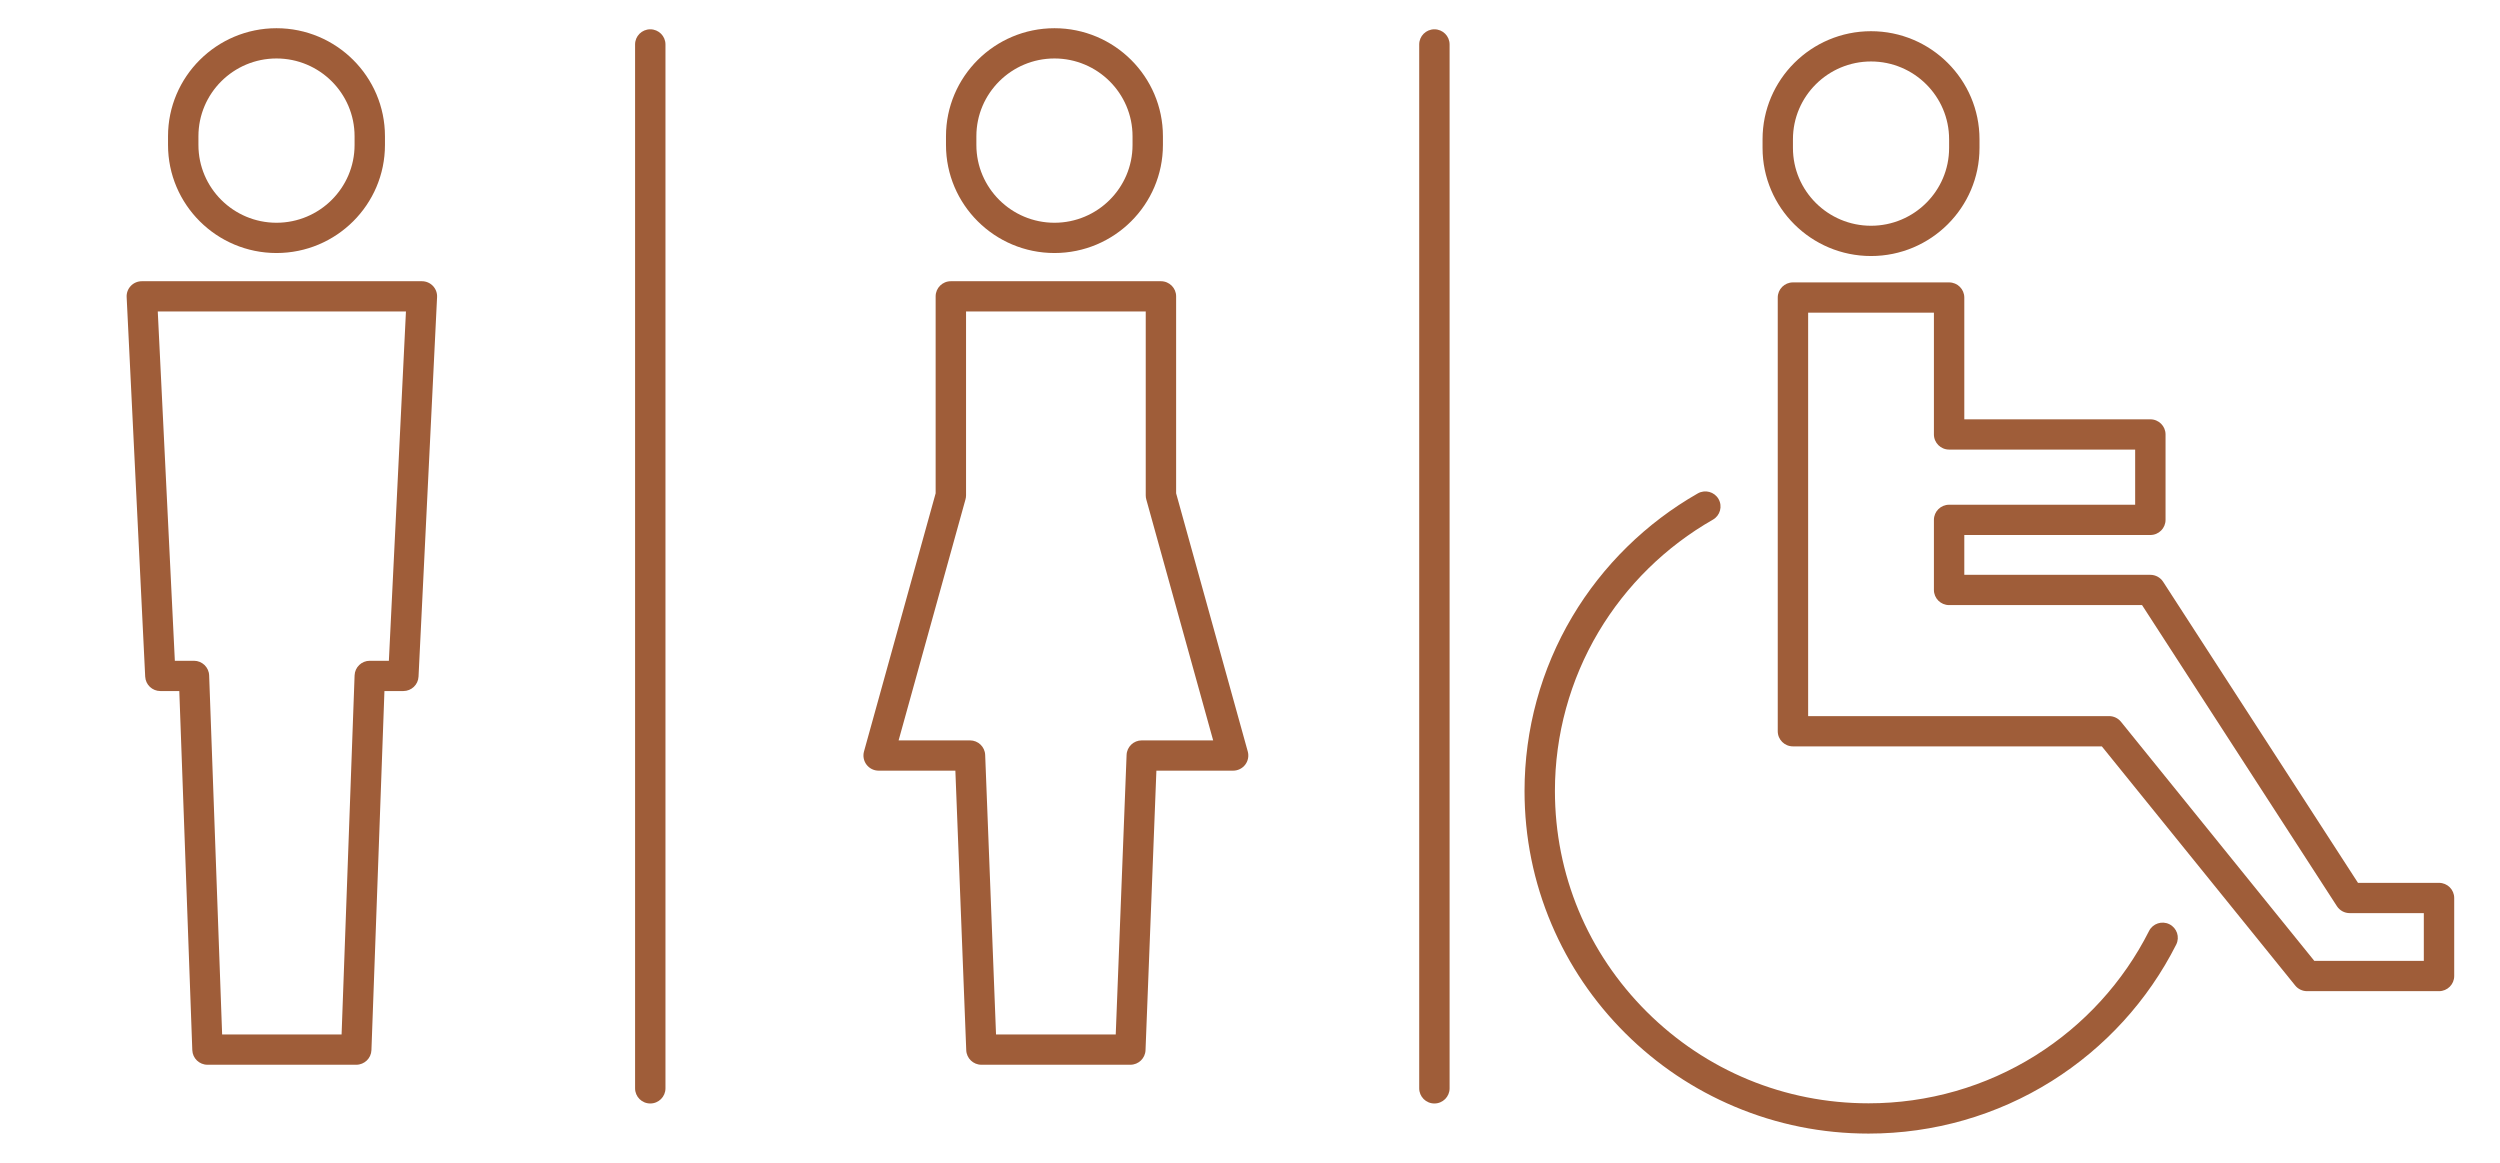
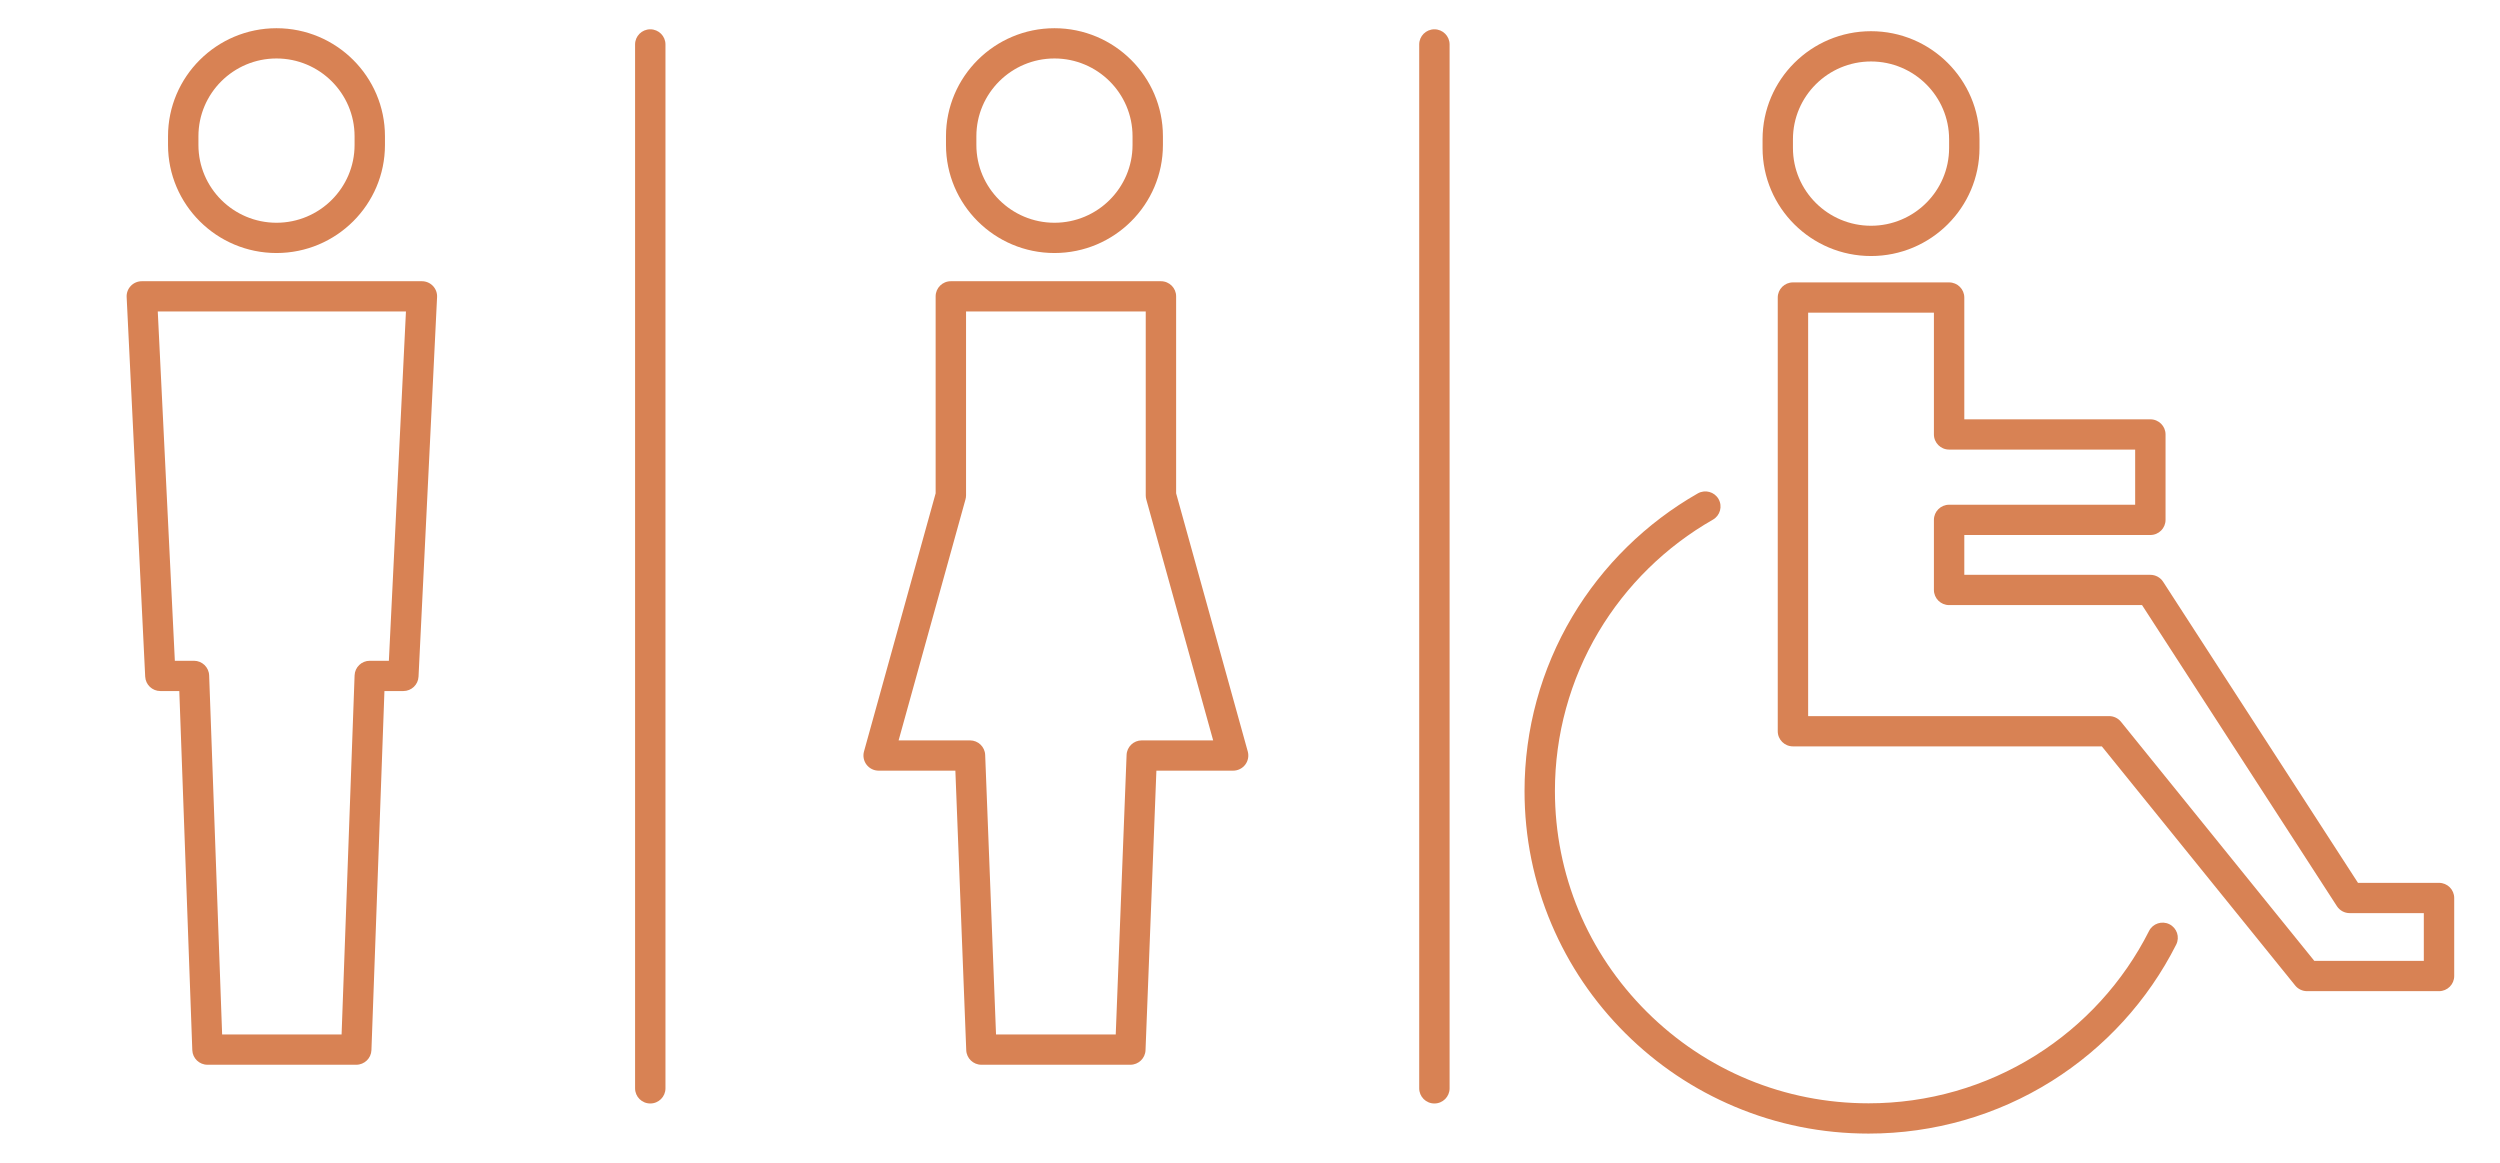
<svg xmlns="http://www.w3.org/2000/svg" width="129" height="60" viewBox="0 0 129 60" fill="none">
-   <path d="M125.853 45.555H121.672L111.617 30.019C111.473 29.796 111.224 29.661 110.958 29.661H101.358V27.606H110.958C111.391 27.606 111.742 27.257 111.742 26.825V22.417C111.742 21.986 111.391 21.637 110.958 21.637H101.358V15.353C101.358 14.922 101.007 14.572 100.574 14.572H92.516C92.083 14.572 91.732 14.922 91.732 15.353V37.732C91.732 38.164 92.083 38.513 92.516 38.513H108.455L118.433 50.853C118.582 51.037 118.807 51.144 119.044 51.144H125.853C126.286 51.144 126.637 50.794 126.637 50.363V46.336C126.637 45.905 126.286 45.555 125.853 45.555ZM125.069 49.582H119.419L109.441 37.242C109.292 37.059 109.067 36.951 108.83 36.951H93.3V16.134H99.79V22.417C99.79 22.849 100.141 23.198 100.574 23.198H110.174V26.044H100.574C100.141 26.044 99.79 26.394 99.79 26.825V30.442C99.79 30.873 100.141 31.223 100.574 31.223H110.53L120.585 46.759C120.73 46.983 120.978 47.117 121.245 47.117H125.069V49.582Z" fill="#9F5D39" />
-   <path d="M111.943 47.691C111.556 47.498 111.085 47.653 110.891 48.038C109.563 50.67 107.537 52.891 105.03 54.463C102.455 56.077 99.478 56.931 96.419 56.931C92.096 56.931 88.031 55.254 84.975 52.21C81.918 49.165 80.234 45.117 80.234 40.812C80.234 37.92 81.012 35.084 82.483 32.61C83.912 30.207 85.953 28.203 88.385 26.815C88.761 26.601 88.891 26.124 88.676 25.749C88.461 25.375 87.982 25.246 87.606 25.46C84.939 26.982 82.7 29.179 81.133 31.814C79.519 34.529 78.666 37.64 78.666 40.812C78.666 43.198 79.135 45.514 80.061 47.694C80.956 49.8 82.236 51.691 83.866 53.314C85.496 54.938 87.394 56.212 89.509 57.103C91.698 58.025 94.023 58.493 96.419 58.493C99.774 58.493 103.04 57.556 105.866 55.785C108.614 54.061 110.836 51.625 112.292 48.74C112.486 48.354 112.33 47.885 111.943 47.691Z" fill="#9F5D39" />
-   <path d="M96.545 13.211C93.459 13.211 90.948 10.71 90.948 7.637V7.185C90.948 4.111 93.459 1.61 96.545 1.61C99.631 1.61 102.142 4.111 102.142 7.185V7.637C102.142 10.71 99.631 13.211 96.545 13.211ZM96.545 3.172C94.323 3.172 92.516 4.972 92.516 7.185V7.637C92.516 9.849 94.323 11.649 96.545 11.649C98.766 11.649 100.574 9.849 100.574 7.637V7.185C100.574 4.972 98.766 3.172 96.545 3.172Z" fill="#9F5D39" />
-   <path d="M14.267 13.056C17.354 13.056 19.864 10.556 19.864 7.482V7.03C19.864 3.956 17.354 1.456 14.267 1.456C11.181 1.456 8.67 3.956 8.67 7.03V7.482C8.67 10.556 11.181 13.056 14.267 13.056ZM10.239 7.03C10.239 4.817 12.046 3.017 14.267 3.017C16.489 3.017 18.296 4.817 18.296 7.03V7.482C18.296 9.694 16.489 11.494 14.267 11.494C12.046 11.494 10.239 9.694 10.239 7.482V7.03Z" fill="#9F5D39" />
-   <path d="M22.338 14.753C22.19 14.598 21.985 14.511 21.77 14.511H7.318C7.103 14.511 6.898 14.598 6.75 14.753C6.602 14.908 6.524 15.116 6.535 15.329L7.492 34.915C7.513 35.331 7.857 35.658 8.276 35.658H9.252L9.923 54.188C9.938 54.608 10.284 54.941 10.706 54.941H18.382C18.804 54.941 19.151 54.608 19.166 54.188L19.837 35.658H20.813C21.231 35.658 21.576 35.331 21.596 34.915L22.553 15.329C22.564 15.116 22.486 14.908 22.338 14.753ZM20.066 34.096H19.08C18.658 34.096 18.312 34.429 18.297 34.849L17.626 53.379H11.462L10.792 34.849C10.776 34.429 10.43 34.096 10.008 34.096H9.022L8.141 16.072H20.947L20.066 34.096Z" fill="#9F5D39" />
-   <path d="M54.41 13.056C57.497 13.056 60.007 10.556 60.007 7.482V7.03C60.007 3.956 57.496 1.456 54.41 1.456C51.324 1.456 48.813 3.956 48.813 7.03V7.482C48.813 10.556 51.324 13.056 54.41 13.056ZM50.381 7.03C50.381 4.817 52.189 3.017 54.41 3.017C56.632 3.017 58.439 4.817 58.439 7.03V7.482C58.439 9.694 56.632 11.494 54.41 11.494C52.189 11.494 50.381 9.694 50.381 7.482V7.03Z" fill="#9F5D39" />
-   <path d="M64.385 38.777L60.688 25.455V15.291C60.688 14.86 60.337 14.511 59.904 14.511H49.063C48.63 14.511 48.279 14.86 48.279 15.291V25.455L44.582 38.777C44.517 39.012 44.566 39.264 44.714 39.458C44.862 39.652 45.093 39.766 45.338 39.766H49.297L49.858 54.19C49.874 54.609 50.22 54.941 50.641 54.941H58.326C58.747 54.941 59.093 54.609 59.109 54.19L59.67 39.766H63.629C63.874 39.766 64.105 39.652 64.253 39.458C64.401 39.264 64.45 39.012 64.385 38.777ZM58.915 38.204C58.494 38.204 58.148 38.536 58.132 38.955L57.572 53.379H51.395L50.835 38.955C50.819 38.536 50.473 38.204 50.052 38.204H46.368L49.819 25.769C49.838 25.701 49.848 25.631 49.848 25.561V16.072H59.12V25.561C59.12 25.631 59.129 25.701 59.148 25.769L62.599 38.204H58.915Z" fill="#9F5D39" />
-   <path d="M74.015 56.94C73.582 56.94 73.231 56.591 73.231 56.159V2.293C73.231 1.862 73.582 1.512 74.015 1.512C74.448 1.512 74.799 1.862 74.799 2.293V56.159C74.799 56.591 74.448 56.94 74.015 56.94Z" fill="#9F5D39" />
-   <path d="M33.554 56.94C33.121 56.94 32.77 56.591 32.77 56.159V2.293C32.77 1.862 33.121 1.512 33.554 1.512C33.987 1.512 34.338 1.862 34.338 2.293V56.159C34.338 56.591 33.987 56.94 33.554 56.94Z" fill="#9F5D39" />
+   <path d="M125.853 45.555H121.672L111.617 30.019C111.473 29.796 111.224 29.661 110.958 29.661H101.358V27.606H110.958C111.391 27.606 111.742 27.257 111.742 26.825V22.417C111.742 21.986 111.391 21.637 110.958 21.637H101.358V15.353C101.358 14.922 101.007 14.572 100.574 14.572H92.516C92.083 14.572 91.732 14.922 91.732 15.353V37.732C91.732 38.164 92.083 38.513 92.516 38.513H108.455L118.433 50.853C118.582 51.037 118.807 51.144 119.044 51.144H125.853C126.286 51.144 126.637 50.794 126.637 50.363V46.336C126.637 45.905 126.286 45.555 125.853 45.555ZM125.069 49.582H119.419L109.441 37.242C109.292 37.059 109.067 36.951 108.83 36.951H93.3V16.134H99.79V22.417C99.79 22.849 100.141 23.198 100.574 23.198H110.174V26.044H100.574C100.141 26.044 99.79 26.394 99.79 26.825V30.442C99.79 30.873 100.141 31.223 100.574 31.223H110.53L120.585 46.759C120.73 46.983 120.978 47.117 121.245 47.117H125.069V49.582Z" fill="#d88254" />
+   <path d="M111.943 47.691C111.556 47.498 111.085 47.653 110.891 48.038C109.563 50.67 107.537 52.891 105.03 54.463C102.455 56.077 99.478 56.931 96.419 56.931C92.096 56.931 88.031 55.254 84.975 52.21C81.918 49.165 80.234 45.117 80.234 40.812C80.234 37.92 81.012 35.084 82.483 32.61C83.912 30.207 85.953 28.203 88.385 26.815C88.761 26.601 88.891 26.124 88.676 25.749C88.461 25.375 87.982 25.246 87.606 25.46C84.939 26.982 82.7 29.179 81.133 31.814C79.519 34.529 78.666 37.64 78.666 40.812C78.666 43.198 79.135 45.514 80.061 47.694C80.956 49.8 82.236 51.691 83.866 53.314C85.496 54.938 87.394 56.212 89.509 57.103C91.698 58.025 94.023 58.493 96.419 58.493C99.774 58.493 103.04 57.556 105.866 55.785C108.614 54.061 110.836 51.625 112.292 48.74C112.486 48.354 112.33 47.885 111.943 47.691Z" fill="#d88254" />
+   <path d="M96.545 13.211C93.459 13.211 90.948 10.71 90.948 7.637V7.185C90.948 4.111 93.459 1.61 96.545 1.61C99.631 1.61 102.142 4.111 102.142 7.185V7.637C102.142 10.71 99.631 13.211 96.545 13.211ZM96.545 3.172C94.323 3.172 92.516 4.972 92.516 7.185V7.637C92.516 9.849 94.323 11.649 96.545 11.649C98.766 11.649 100.574 9.849 100.574 7.637V7.185C100.574 4.972 98.766 3.172 96.545 3.172Z" fill="#d88254" />
+   <path d="M14.267 13.056C17.354 13.056 19.864 10.556 19.864 7.482V7.03C19.864 3.956 17.354 1.456 14.267 1.456C11.181 1.456 8.67 3.956 8.67 7.03V7.482C8.67 10.556 11.181 13.056 14.267 13.056ZM10.239 7.03C10.239 4.817 12.046 3.017 14.267 3.017C16.489 3.017 18.296 4.817 18.296 7.03V7.482C18.296 9.694 16.489 11.494 14.267 11.494C12.046 11.494 10.239 9.694 10.239 7.482V7.03Z" fill="#d88254" />
+   <path d="M22.338 14.753C22.19 14.598 21.985 14.511 21.77 14.511H7.318C7.103 14.511 6.898 14.598 6.75 14.753C6.602 14.908 6.524 15.116 6.535 15.329L7.492 34.915C7.513 35.331 7.857 35.658 8.276 35.658H9.252L9.923 54.188C9.938 54.608 10.284 54.941 10.706 54.941H18.382C18.804 54.941 19.151 54.608 19.166 54.188L19.837 35.658H20.813C21.231 35.658 21.576 35.331 21.596 34.915L22.553 15.329C22.564 15.116 22.486 14.908 22.338 14.753ZM20.066 34.096H19.08C18.658 34.096 18.312 34.429 18.297 34.849L17.626 53.379H11.462L10.792 34.849C10.776 34.429 10.43 34.096 10.008 34.096H9.022L8.141 16.072H20.947L20.066 34.096Z" fill="#d88254" />
+   <path d="M54.41 13.056C57.497 13.056 60.007 10.556 60.007 7.482V7.03C60.007 3.956 57.496 1.456 54.41 1.456C51.324 1.456 48.813 3.956 48.813 7.03V7.482C48.813 10.556 51.324 13.056 54.41 13.056ZM50.381 7.03C50.381 4.817 52.189 3.017 54.41 3.017C56.632 3.017 58.439 4.817 58.439 7.03V7.482C58.439 9.694 56.632 11.494 54.41 11.494C52.189 11.494 50.381 9.694 50.381 7.482V7.03Z" fill="#d88254" />
+   <path d="M64.385 38.777L60.688 25.455V15.291C60.688 14.86 60.337 14.511 59.904 14.511H49.063C48.63 14.511 48.279 14.86 48.279 15.291V25.455L44.582 38.777C44.517 39.012 44.566 39.264 44.714 39.458C44.862 39.652 45.093 39.766 45.338 39.766H49.297L49.858 54.19C49.874 54.609 50.22 54.941 50.641 54.941H58.326C58.747 54.941 59.093 54.609 59.109 54.19L59.67 39.766H63.629C63.874 39.766 64.105 39.652 64.253 39.458C64.401 39.264 64.45 39.012 64.385 38.777ZM58.915 38.204C58.494 38.204 58.148 38.536 58.132 38.955L57.572 53.379H51.395L50.835 38.955C50.819 38.536 50.473 38.204 50.052 38.204H46.368L49.819 25.769C49.838 25.701 49.848 25.631 49.848 25.561V16.072H59.12V25.561C59.12 25.631 59.129 25.701 59.148 25.769L62.599 38.204H58.915Z" fill="#d88254" />
+   <path d="M74.015 56.94C73.582 56.94 73.231 56.591 73.231 56.159V2.293C73.231 1.862 73.582 1.512 74.015 1.512C74.448 1.512 74.799 1.862 74.799 2.293V56.159C74.799 56.591 74.448 56.94 74.015 56.94Z" fill="#d88254" />
+   <path d="M33.554 56.94C33.121 56.94 32.77 56.591 32.77 56.159V2.293C32.77 1.862 33.121 1.512 33.554 1.512C33.987 1.512 34.338 1.862 34.338 2.293V56.159C34.338 56.591 33.987 56.94 33.554 56.94Z" fill="#d88254" />
</svg>
